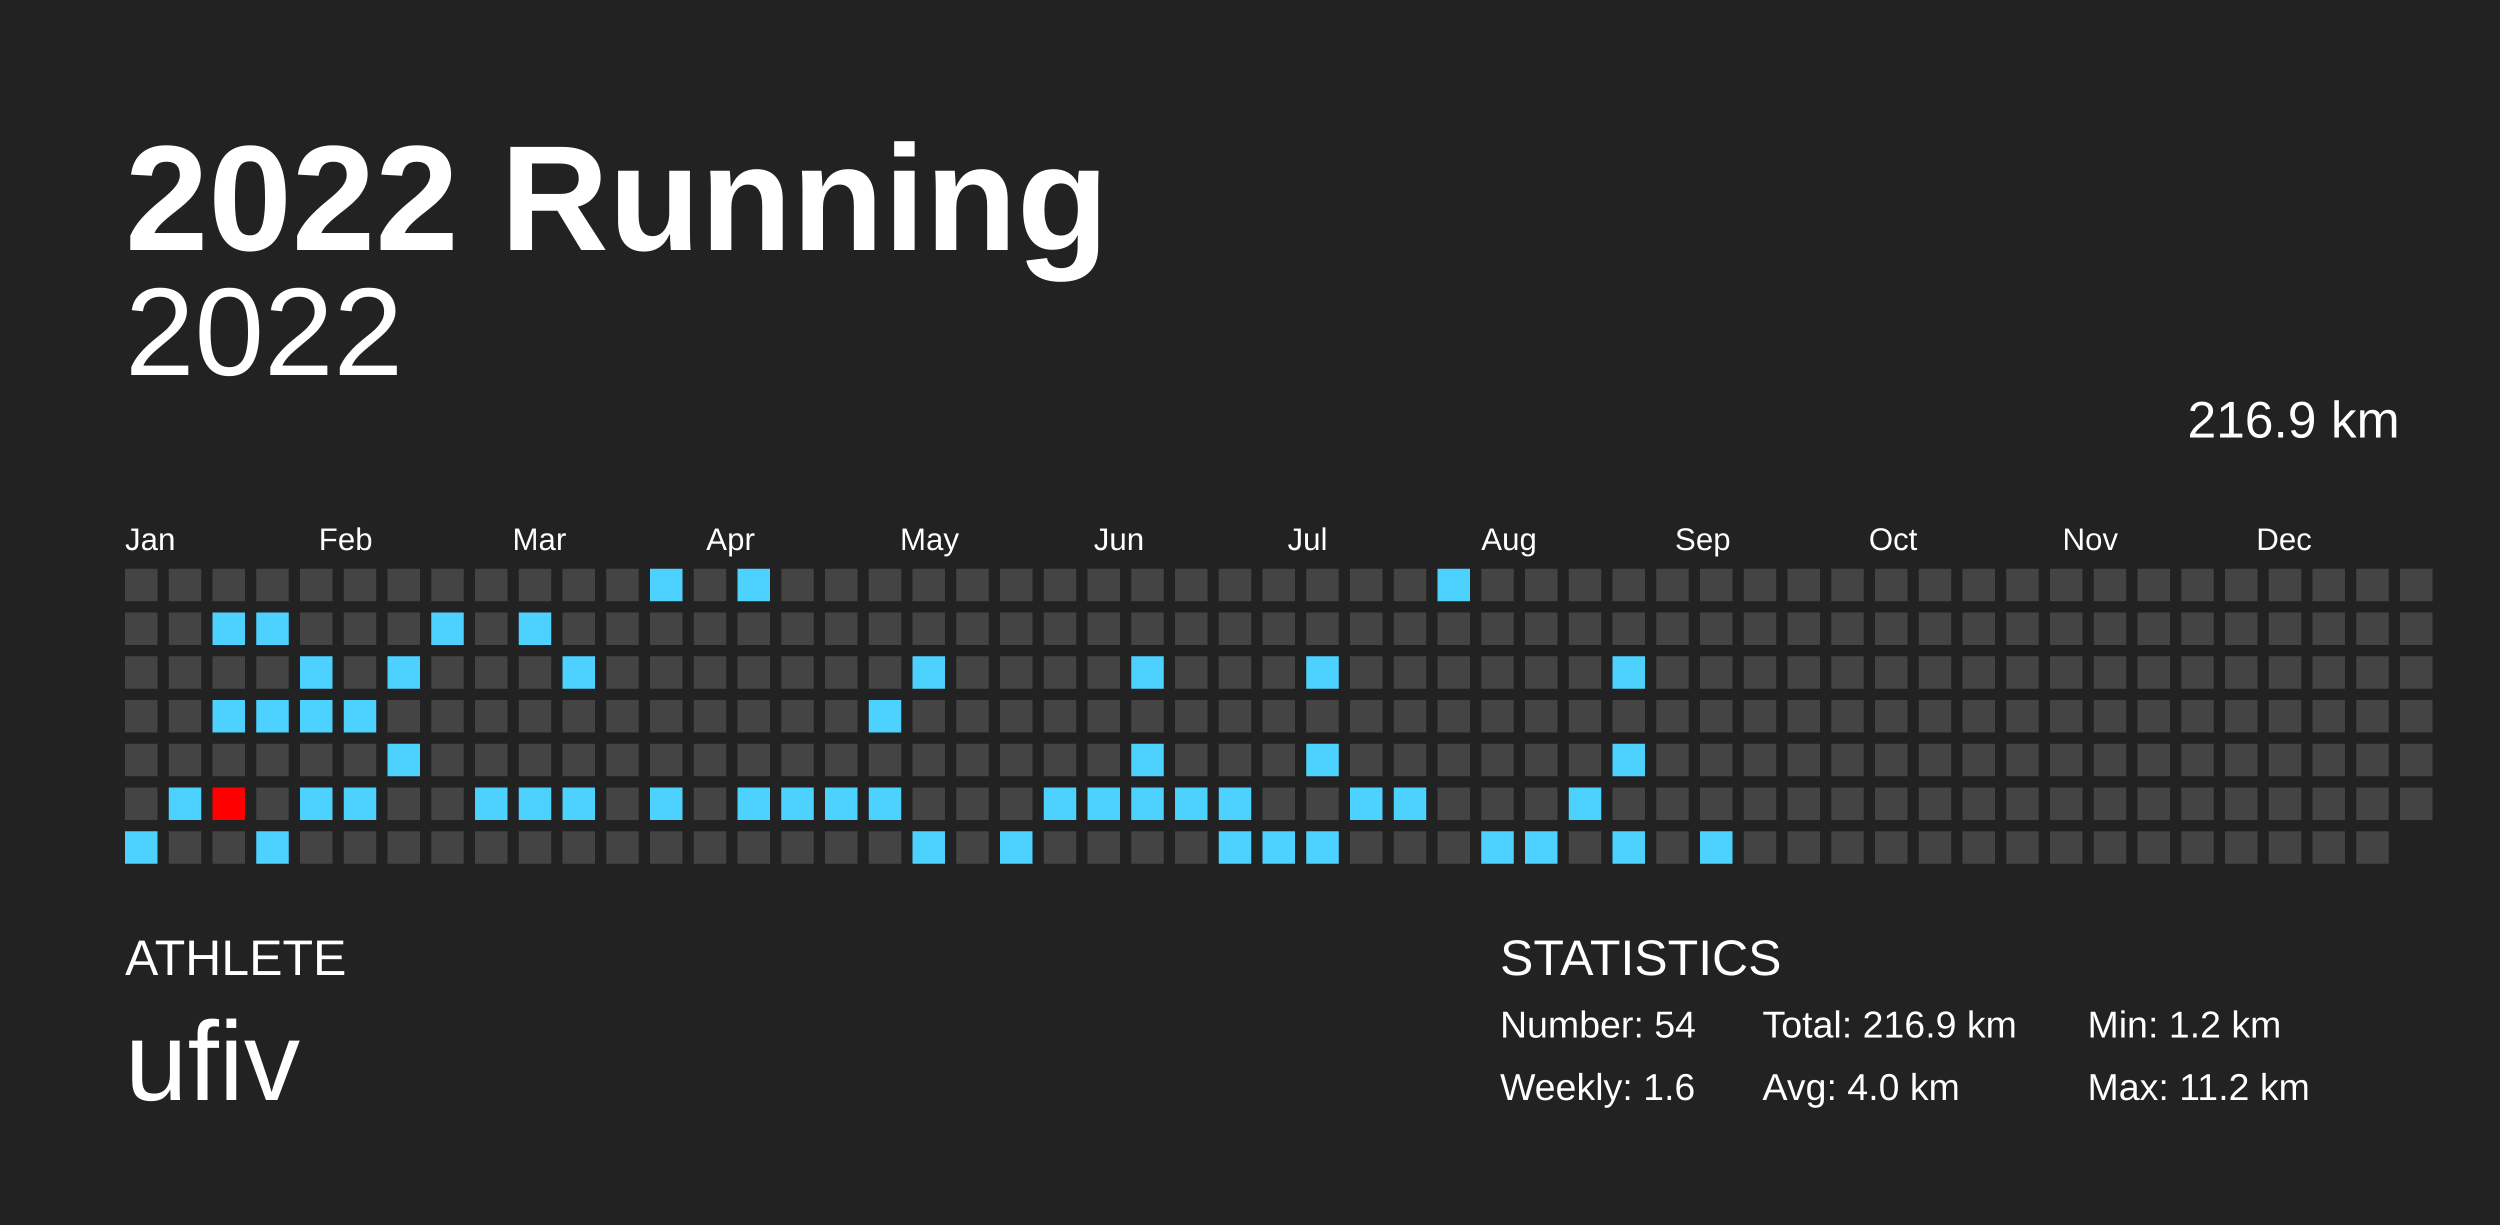
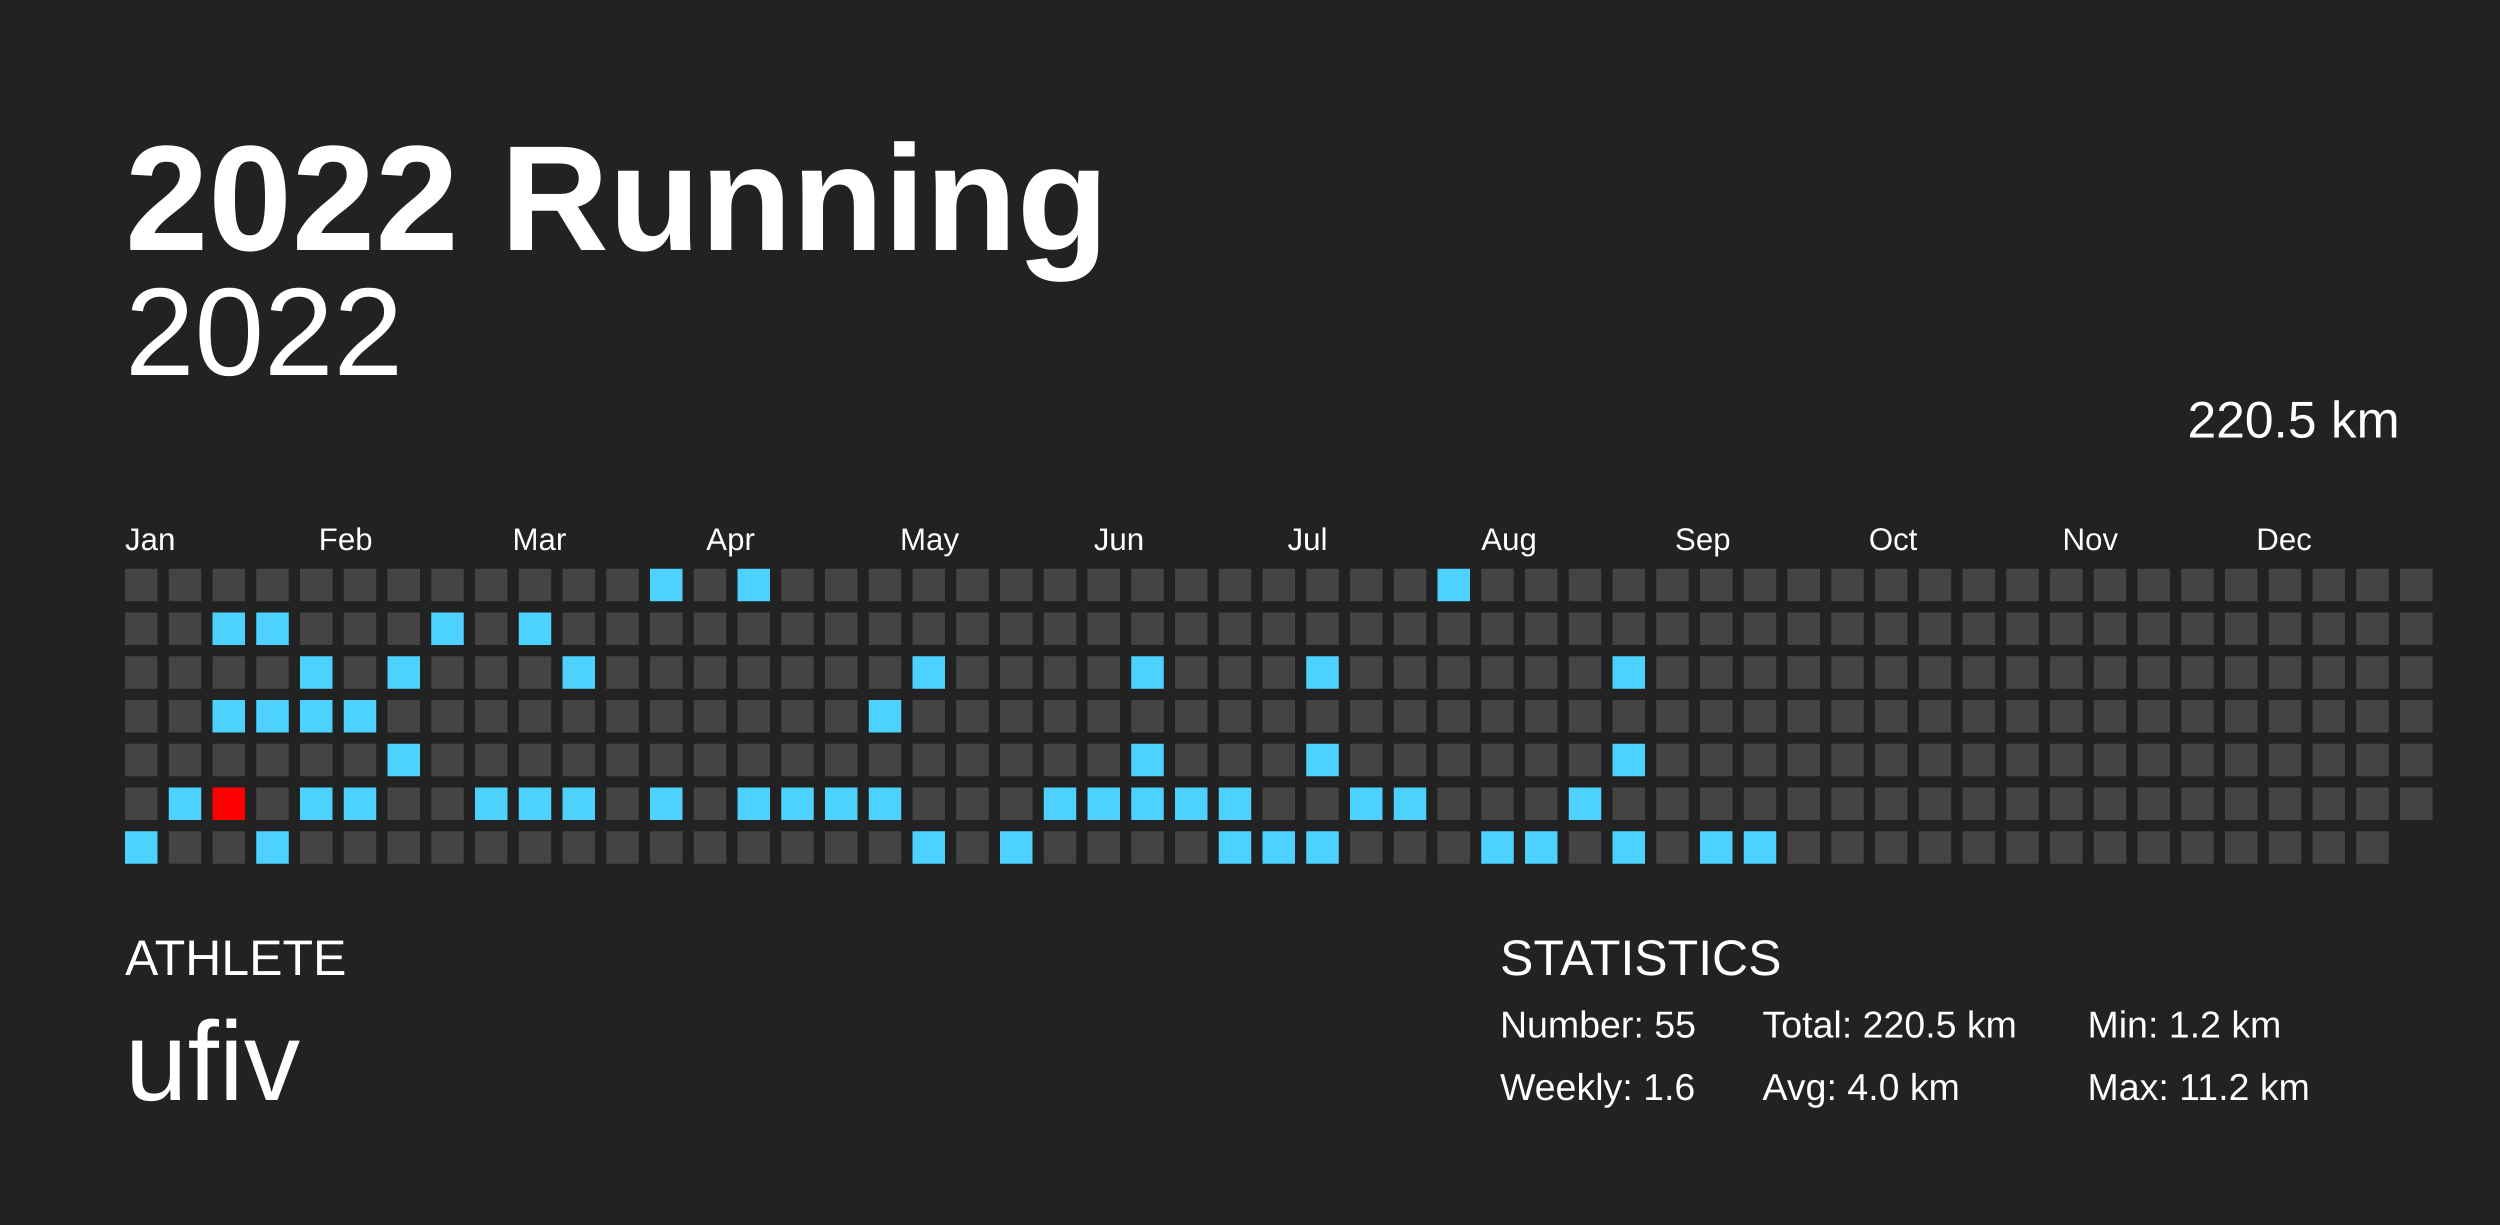
<svg xmlns="http://www.w3.org/2000/svg" baseProfile="full" height="98mm" version="1.1" viewBox="0,0,200,98" width="200mm">
  <defs />
  <rect fill="#222222" height="98" width="200" x="0" y="0" />
  <text fill="#FFFFFF" style="font-size:12px; font-family:Arial; font-weight:bold;" x="10" y="20">2022 Running</text>
  <text fill="#FFFFFF" style="font-size:4px; font-family:Arial" x="10" y="78">ATHLETE</text>
  <text fill="#FFFFFF" style="font-size:9px; font-family:Arial" x="10" y="88">ufiv</text>
  <text fill="#FFFFFF" style="font-size:4px; font-family:Arial" x="120" y="78">STATISTICS</text>
-   <text fill="#FFFFFF" style="font-size:3px; font-family:Arial" x="120" y="83">Number: 54</text>
+   <text fill="#FFFFFF" style="font-size:3px; font-family:Arial" x="120" y="83">Number: 55</text>
  <text fill="#FFFFFF" style="font-size:3px; font-family:Arial" x="120" y="88">Weekly: 1.6</text>
-   <text fill="#FFFFFF" style="font-size:3px; font-family:Arial" x="141" y="83">Total: 216.9 km</text>
+   <text fill="#FFFFFF" style="font-size:3px; font-family:Arial" x="141" y="83">Total: 220.5 km</text>
  <text fill="#FFFFFF" style="font-size:3px; font-family:Arial" x="141" y="88">Avg: 4.0 km</text>
  <text fill="#FFFFFF" style="font-size:3px; font-family:Arial" x="167" y="83">Min: 1.2 km</text>
  <text fill="#FFFFFF" style="font-size:3px; font-family:Arial" x="167" y="88">Max: 11.2 km</text>
  <text alignment-baseline="hanging" fill="#FFFFFF" style="font-size:10.0px; font-family:Arial;" x="10" y="30">2022</text>
-   <text alignment-baseline="hanging" fill="#FFFFFF" style="font-size:4.125px; font-family:Arial;" x="175" y="35">216.9 km</text>
+   <text alignment-baseline="hanging" fill="#FFFFFF" style="font-size:4.125px; font-family:Arial;" x="175" y="35">220.5 km</text>
  <text fill="#FFFFFF" style="font-size:2.5px; font-family:Arial" x="10.0" y="44">Jan</text>
  <text fill="#FFFFFF" style="font-size:2.5px; font-family:Arial" x="25.5" y="44">Feb</text>
  <text fill="#FFFFFF" style="font-size:2.5px; font-family:Arial" x="41.0" y="44">Mar</text>
  <text fill="#FFFFFF" style="font-size:2.5px; font-family:Arial" x="56.5" y="44">Apr</text>
  <text fill="#FFFFFF" style="font-size:2.5px; font-family:Arial" x="72.0" y="44">May</text>
  <text fill="#FFFFFF" style="font-size:2.5px; font-family:Arial" x="87.5" y="44">Jun</text>
  <text fill="#FFFFFF" style="font-size:2.5px; font-family:Arial" x="103.0" y="44">Jul</text>
  <text fill="#FFFFFF" style="font-size:2.5px; font-family:Arial" x="118.5" y="44">Aug</text>
  <text fill="#FFFFFF" style="font-size:2.5px; font-family:Arial" x="134.0" y="44">Sep</text>
  <text fill="#FFFFFF" style="font-size:2.5px; font-family:Arial" x="149.5" y="44">Oct</text>
  <text fill="#FFFFFF" style="font-size:2.5px; font-family:Arial" x="165.0" y="44">Nov</text>
  <text fill="#FFFFFF" style="font-size:2.5px; font-family:Arial" x="180.5" y="44">Dec</text>
  <rect fill="#444444" height="2.6" width="2.6" x="10.0" y="45.5" />
  <rect fill="#444444" height="2.6" width="2.6" x="10.0" y="49.0" />
  <rect fill="#444444" height="2.6" width="2.6" x="10.0" y="52.5" />
  <rect fill="#444444" height="2.6" width="2.6" x="10.0" y="56.0" />
  <rect fill="#444444" height="2.6" width="2.6" x="10.0" y="59.5" />
  <rect fill="#444444" height="2.6" width="2.6" x="10.0" y="63.0" />
  <rect fill="#4dd2ff" height="2.6" width="2.6" x="10.0" y="66.5" />
  <rect fill="#444444" height="2.6" width="2.6" x="13.5" y="45.5" />
  <rect fill="#444444" height="2.6" width="2.6" x="13.5" y="49.0" />
  <rect fill="#444444" height="2.6" width="2.6" x="13.5" y="52.5" />
  <rect fill="#444444" height="2.6" width="2.6" x="13.5" y="56.0" />
  <rect fill="#444444" height="2.6" width="2.6" x="13.5" y="59.5" />
  <rect fill="#4dd2ff" height="2.6" width="2.6" x="13.5" y="63.0" />
  <rect fill="#444444" height="2.6" width="2.6" x="13.5" y="66.5" />
  <rect fill="#444444" height="2.6" width="2.6" x="17.0" y="45.5" />
  <rect fill="#4dd2ff" height="2.6" width="2.6" x="17.0" y="49.0" />
  <rect fill="#444444" height="2.6" width="2.6" x="17.0" y="52.5" />
  <rect fill="#4dd2ff" height="2.6" width="2.6" x="17.0" y="56.0" />
  <rect fill="#444444" height="2.6" width="2.6" x="17.0" y="59.5" />
  <rect fill="#ff0000" height="2.6" width="2.6" x="17.0" y="63.0" />
  <rect fill="#444444" height="2.6" width="2.6" x="17.0" y="66.5" />
  <rect fill="#444444" height="2.6" width="2.6" x="20.5" y="45.5" />
  <rect fill="#4dd2ff" height="2.6" width="2.6" x="20.5" y="49.0" />
  <rect fill="#444444" height="2.6" width="2.6" x="20.5" y="52.5" />
  <rect fill="#4dd2ff" height="2.6" width="2.6" x="20.5" y="56.0" />
  <rect fill="#444444" height="2.6" width="2.6" x="20.5" y="59.5" />
  <rect fill="#444444" height="2.6" width="2.6" x="20.5" y="63.0" />
  <rect fill="#4dd2ff" height="2.6" width="2.6" x="20.5" y="66.5" />
  <rect fill="#444444" height="2.6" width="2.6" x="24.0" y="45.5" />
  <rect fill="#444444" height="2.6" width="2.6" x="24.0" y="49.0" />
  <rect fill="#4dd2ff" height="2.6" width="2.6" x="24.0" y="52.5" />
  <rect fill="#4dd2ff" height="2.6" width="2.6" x="24.0" y="56.0" />
  <rect fill="#444444" height="2.6" width="2.6" x="24.0" y="59.5" />
  <rect fill="#4dd2ff" height="2.6" width="2.6" x="24.0" y="63.0" />
  <rect fill="#444444" height="2.6" width="2.6" x="24.0" y="66.5" />
  <rect fill="#444444" height="2.6" width="2.6" x="27.5" y="45.5" />
  <rect fill="#444444" height="2.6" width="2.6" x="27.5" y="49.0" />
  <rect fill="#444444" height="2.6" width="2.6" x="27.5" y="52.5" />
  <rect fill="#4dd2ff" height="2.6" width="2.6" x="27.5" y="56.0" />
  <rect fill="#444444" height="2.6" width="2.6" x="27.5" y="59.5" />
  <rect fill="#4dd2ff" height="2.6" width="2.6" x="27.5" y="63.0" />
  <rect fill="#444444" height="2.6" width="2.6" x="27.5" y="66.5" />
  <rect fill="#444444" height="2.6" width="2.6" x="31.0" y="45.5" />
  <rect fill="#444444" height="2.6" width="2.6" x="31.0" y="49.0" />
  <rect fill="#4dd2ff" height="2.6" width="2.6" x="31.0" y="52.5" />
  <rect fill="#444444" height="2.6" width="2.6" x="31.0" y="56.0" />
  <rect fill="#4dd2ff" height="2.6" width="2.6" x="31.0" y="59.5" />
  <rect fill="#444444" height="2.6" width="2.6" x="31.0" y="63.0" />
  <rect fill="#444444" height="2.6" width="2.6" x="31.0" y="66.5" />
  <rect fill="#444444" height="2.6" width="2.6" x="34.5" y="45.5" />
  <rect fill="#4dd2ff" height="2.6" width="2.6" x="34.5" y="49.0" />
  <rect fill="#444444" height="2.6" width="2.6" x="34.5" y="52.5" />
  <rect fill="#444444" height="2.6" width="2.6" x="34.5" y="56.0" />
  <rect fill="#444444" height="2.6" width="2.6" x="34.5" y="59.5" />
  <rect fill="#444444" height="2.6" width="2.6" x="34.5" y="63.0" />
  <rect fill="#444444" height="2.6" width="2.6" x="34.5" y="66.5" />
  <rect fill="#444444" height="2.6" width="2.6" x="38.0" y="45.5" />
  <rect fill="#444444" height="2.6" width="2.6" x="38.0" y="49.0" />
  <rect fill="#444444" height="2.6" width="2.6" x="38.0" y="52.5" />
  <rect fill="#444444" height="2.6" width="2.6" x="38.0" y="56.0" />
  <rect fill="#444444" height="2.6" width="2.6" x="38.0" y="59.5" />
  <rect fill="#4dd2ff" height="2.6" width="2.6" x="38.0" y="63.0" />
  <rect fill="#444444" height="2.6" width="2.6" x="38.0" y="66.5" />
  <rect fill="#444444" height="2.6" width="2.6" x="41.5" y="45.5" />
  <rect fill="#4dd2ff" height="2.6" width="2.6" x="41.5" y="49.0" />
  <rect fill="#444444" height="2.6" width="2.6" x="41.5" y="52.5" />
  <rect fill="#444444" height="2.6" width="2.6" x="41.5" y="56.0" />
  <rect fill="#444444" height="2.6" width="2.6" x="41.5" y="59.5" />
  <rect fill="#4dd2ff" height="2.6" width="2.6" x="41.5" y="63.0" />
  <rect fill="#444444" height="2.6" width="2.6" x="41.5" y="66.5" />
  <rect fill="#444444" height="2.6" width="2.6" x="45.0" y="45.5" />
  <rect fill="#444444" height="2.6" width="2.6" x="45.0" y="49.0" />
  <rect fill="#4dd2ff" height="2.6" width="2.6" x="45.0" y="52.5" />
  <rect fill="#444444" height="2.6" width="2.6" x="45.0" y="56.0" />
  <rect fill="#444444" height="2.6" width="2.6" x="45.0" y="59.5" />
  <rect fill="#4dd2ff" height="2.6" width="2.6" x="45.0" y="63.0" />
  <rect fill="#444444" height="2.6" width="2.6" x="45.0" y="66.5" />
  <rect fill="#444444" height="2.6" width="2.6" x="48.5" y="45.5" />
  <rect fill="#444444" height="2.6" width="2.6" x="48.5" y="49.0" />
  <rect fill="#444444" height="2.6" width="2.6" x="48.5" y="52.5" />
  <rect fill="#444444" height="2.6" width="2.6" x="48.5" y="56.0" />
  <rect fill="#444444" height="2.6" width="2.6" x="48.5" y="59.5" />
  <rect fill="#444444" height="2.6" width="2.6" x="48.5" y="63.0" />
  <rect fill="#444444" height="2.6" width="2.6" x="48.5" y="66.5" />
  <rect fill="#4dd2ff" height="2.6" width="2.6" x="52.0" y="45.5" />
  <rect fill="#444444" height="2.6" width="2.6" x="52.0" y="49.0" />
  <rect fill="#444444" height="2.6" width="2.6" x="52.0" y="52.5" />
  <rect fill="#444444" height="2.6" width="2.6" x="52.0" y="56.0" />
  <rect fill="#444444" height="2.6" width="2.6" x="52.0" y="59.5" />
  <rect fill="#4dd2ff" height="2.6" width="2.6" x="52.0" y="63.0" />
  <rect fill="#444444" height="2.6" width="2.6" x="52.0" y="66.5" />
  <rect fill="#444444" height="2.6" width="2.6" x="55.5" y="45.5" />
  <rect fill="#444444" height="2.6" width="2.6" x="55.5" y="49.0" />
  <rect fill="#444444" height="2.6" width="2.6" x="55.5" y="52.5" />
  <rect fill="#444444" height="2.6" width="2.6" x="55.5" y="56.0" />
  <rect fill="#444444" height="2.6" width="2.6" x="55.5" y="59.5" />
  <rect fill="#444444" height="2.6" width="2.6" x="55.5" y="63.0" />
  <rect fill="#444444" height="2.6" width="2.6" x="55.5" y="66.5" />
  <rect fill="#4dd2ff" height="2.6" width="2.6" x="59.0" y="45.5" />
  <rect fill="#444444" height="2.6" width="2.6" x="59.0" y="49.0" />
  <rect fill="#444444" height="2.6" width="2.6" x="59.0" y="52.5" />
  <rect fill="#444444" height="2.6" width="2.6" x="59.0" y="56.0" />
  <rect fill="#444444" height="2.6" width="2.6" x="59.0" y="59.5" />
  <rect fill="#4dd2ff" height="2.6" width="2.6" x="59.0" y="63.0" />
  <rect fill="#444444" height="2.6" width="2.6" x="59.0" y="66.5" />
  <rect fill="#444444" height="2.6" width="2.6" x="62.5" y="45.5" />
  <rect fill="#444444" height="2.6" width="2.6" x="62.5" y="49.0" />
  <rect fill="#444444" height="2.6" width="2.6" x="62.5" y="52.5" />
  <rect fill="#444444" height="2.6" width="2.6" x="62.5" y="56.0" />
  <rect fill="#444444" height="2.6" width="2.6" x="62.5" y="59.5" />
  <rect fill="#4dd2ff" height="2.6" width="2.6" x="62.5" y="63.0" />
  <rect fill="#444444" height="2.6" width="2.6" x="62.5" y="66.5" />
  <rect fill="#444444" height="2.6" width="2.6" x="66.0" y="45.5" />
  <rect fill="#444444" height="2.6" width="2.6" x="66.0" y="49.0" />
  <rect fill="#444444" height="2.6" width="2.6" x="66.0" y="52.5" />
  <rect fill="#444444" height="2.6" width="2.6" x="66.0" y="56.0" />
  <rect fill="#444444" height="2.6" width="2.6" x="66.0" y="59.5" />
  <rect fill="#4dd2ff" height="2.6" width="2.6" x="66.0" y="63.0" />
  <rect fill="#444444" height="2.6" width="2.6" x="66.0" y="66.5" />
  <rect fill="#444444" height="2.6" width="2.6" x="69.5" y="45.5" />
  <rect fill="#444444" height="2.6" width="2.6" x="69.5" y="49.0" />
  <rect fill="#444444" height="2.6" width="2.6" x="69.5" y="52.5" />
  <rect fill="#4dd2ff" height="2.6" width="2.6" x="69.5" y="56.0" />
  <rect fill="#444444" height="2.6" width="2.6" x="69.5" y="59.5" />
  <rect fill="#4dd2ff" height="2.6" width="2.6" x="69.5" y="63.0" />
  <rect fill="#444444" height="2.6" width="2.6" x="69.5" y="66.5" />
  <rect fill="#444444" height="2.6" width="2.6" x="73.0" y="45.5" />
  <rect fill="#444444" height="2.6" width="2.6" x="73.0" y="49.0" />
  <rect fill="#4dd2ff" height="2.6" width="2.6" x="73.0" y="52.5" />
  <rect fill="#444444" height="2.6" width="2.6" x="73.0" y="56.0" />
  <rect fill="#444444" height="2.6" width="2.6" x="73.0" y="59.5" />
  <rect fill="#444444" height="2.6" width="2.6" x="73.0" y="63.0" />
  <rect fill="#4dd2ff" height="2.6" width="2.6" x="73.0" y="66.5" />
  <rect fill="#444444" height="2.6" width="2.6" x="76.5" y="45.5" />
  <rect fill="#444444" height="2.6" width="2.6" x="76.5" y="49.0" />
  <rect fill="#444444" height="2.6" width="2.6" x="76.5" y="52.5" />
  <rect fill="#444444" height="2.6" width="2.6" x="76.5" y="56.0" />
  <rect fill="#444444" height="2.6" width="2.6" x="76.5" y="59.5" />
  <rect fill="#444444" height="2.6" width="2.6" x="76.5" y="63.0" />
  <rect fill="#444444" height="2.6" width="2.6" x="76.5" y="66.5" />
  <rect fill="#444444" height="2.6" width="2.6" x="80.0" y="45.5" />
  <rect fill="#444444" height="2.6" width="2.6" x="80.0" y="49.0" />
  <rect fill="#444444" height="2.6" width="2.6" x="80.0" y="52.5" />
  <rect fill="#444444" height="2.6" width="2.6" x="80.0" y="56.0" />
  <rect fill="#444444" height="2.6" width="2.6" x="80.0" y="59.5" />
  <rect fill="#444444" height="2.6" width="2.6" x="80.0" y="63.0" />
  <rect fill="#4dd2ff" height="2.6" width="2.6" x="80.0" y="66.5" />
  <rect fill="#444444" height="2.6" width="2.6" x="83.5" y="45.5" />
  <rect fill="#444444" height="2.6" width="2.6" x="83.5" y="49.0" />
  <rect fill="#444444" height="2.6" width="2.6" x="83.5" y="52.5" />
  <rect fill="#444444" height="2.6" width="2.6" x="83.5" y="56.0" />
  <rect fill="#444444" height="2.6" width="2.6" x="83.5" y="59.5" />
  <rect fill="#4dd2ff" height="2.6" width="2.6" x="83.5" y="63.0" />
  <rect fill="#444444" height="2.6" width="2.6" x="83.5" y="66.5" />
  <rect fill="#444444" height="2.6" width="2.6" x="87.0" y="45.5" />
  <rect fill="#444444" height="2.6" width="2.6" x="87.0" y="49.0" />
  <rect fill="#444444" height="2.6" width="2.6" x="87.0" y="52.5" />
  <rect fill="#444444" height="2.6" width="2.6" x="87.0" y="56.0" />
  <rect fill="#444444" height="2.6" width="2.6" x="87.0" y="59.5" />
  <rect fill="#4dd2ff" height="2.6" width="2.6" x="87.0" y="63.0" />
  <rect fill="#444444" height="2.6" width="2.6" x="87.0" y="66.5" />
  <rect fill="#444444" height="2.6" width="2.6" x="90.5" y="45.5" />
  <rect fill="#444444" height="2.6" width="2.6" x="90.5" y="49.0" />
  <rect fill="#4dd2ff" height="2.6" width="2.6" x="90.5" y="52.5" />
  <rect fill="#444444" height="2.6" width="2.6" x="90.5" y="56.0" />
  <rect fill="#4dd2ff" height="2.6" width="2.6" x="90.5" y="59.5" />
  <rect fill="#4dd2ff" height="2.6" width="2.6" x="90.5" y="63.0" />
  <rect fill="#444444" height="2.6" width="2.6" x="90.5" y="66.5" />
  <rect fill="#444444" height="2.6" width="2.6" x="94.0" y="45.5" />
  <rect fill="#444444" height="2.6" width="2.6" x="94.0" y="49.0" />
  <rect fill="#444444" height="2.6" width="2.6" x="94.0" y="52.5" />
  <rect fill="#444444" height="2.6" width="2.6" x="94.0" y="56.0" />
  <rect fill="#444444" height="2.6" width="2.6" x="94.0" y="59.5" />
  <rect fill="#4dd2ff" height="2.6" width="2.6" x="94.0" y="63.0" />
  <rect fill="#444444" height="2.6" width="2.6" x="94.0" y="66.5" />
  <rect fill="#444444" height="2.6" width="2.6" x="97.5" y="45.5" />
  <rect fill="#444444" height="2.6" width="2.6" x="97.5" y="49.0" />
  <rect fill="#444444" height="2.6" width="2.6" x="97.5" y="52.5" />
  <rect fill="#444444" height="2.6" width="2.6" x="97.5" y="56.0" />
  <rect fill="#444444" height="2.6" width="2.6" x="97.5" y="59.5" />
  <rect fill="#4dd2ff" height="2.6" width="2.6" x="97.5" y="63.0" />
  <rect fill="#4dd2ff" height="2.6" width="2.6" x="97.5" y="66.5" />
  <rect fill="#444444" height="2.6" width="2.6" x="101.0" y="45.5" />
  <rect fill="#444444" height="2.6" width="2.6" x="101.0" y="49.0" />
  <rect fill="#444444" height="2.6" width="2.6" x="101.0" y="52.5" />
  <rect fill="#444444" height="2.6" width="2.6" x="101.0" y="56.0" />
  <rect fill="#444444" height="2.6" width="2.6" x="101.0" y="59.5" />
  <rect fill="#444444" height="2.6" width="2.6" x="101.0" y="63.0" />
  <rect fill="#4dd2ff" height="2.6" width="2.6" x="101.0" y="66.5" />
  <rect fill="#444444" height="2.6" width="2.6" x="104.5" y="45.5" />
  <rect fill="#444444" height="2.6" width="2.6" x="104.5" y="49.0" />
  <rect fill="#4dd2ff" height="2.6" width="2.6" x="104.5" y="52.5" />
  <rect fill="#444444" height="2.6" width="2.6" x="104.5" y="56.0" />
  <rect fill="#4dd2ff" height="2.6" width="2.6" x="104.5" y="59.5" />
  <rect fill="#444444" height="2.6" width="2.6" x="104.5" y="63.0" />
  <rect fill="#4dd2ff" height="2.6" width="2.6" x="104.5" y="66.5" />
  <rect fill="#444444" height="2.6" width="2.6" x="108.0" y="45.5" />
  <rect fill="#444444" height="2.6" width="2.6" x="108.0" y="49.0" />
  <rect fill="#444444" height="2.6" width="2.6" x="108.0" y="52.5" />
  <rect fill="#444444" height="2.6" width="2.6" x="108.0" y="56.0" />
  <rect fill="#444444" height="2.6" width="2.6" x="108.0" y="59.5" />
  <rect fill="#4dd2ff" height="2.6" width="2.6" x="108.0" y="63.0" />
  <rect fill="#444444" height="2.6" width="2.6" x="108.0" y="66.5" />
  <rect fill="#444444" height="2.6" width="2.6" x="111.5" y="45.5" />
  <rect fill="#444444" height="2.6" width="2.6" x="111.5" y="49.0" />
  <rect fill="#444444" height="2.6" width="2.6" x="111.5" y="52.5" />
  <rect fill="#444444" height="2.6" width="2.6" x="111.5" y="56.0" />
  <rect fill="#444444" height="2.6" width="2.6" x="111.5" y="59.5" />
  <rect fill="#4dd2ff" height="2.6" width="2.6" x="111.5" y="63.0" />
  <rect fill="#444444" height="2.6" width="2.6" x="111.5" y="66.5" />
  <rect fill="#4dd2ff" height="2.6" width="2.6" x="115.0" y="45.5" />
  <rect fill="#444444" height="2.6" width="2.6" x="115.0" y="49.0" />
  <rect fill="#444444" height="2.6" width="2.6" x="115.0" y="52.5" />
  <rect fill="#444444" height="2.6" width="2.6" x="115.0" y="56.0" />
  <rect fill="#444444" height="2.6" width="2.6" x="115.0" y="59.5" />
  <rect fill="#444444" height="2.6" width="2.6" x="115.0" y="63.0" />
  <rect fill="#444444" height="2.6" width="2.6" x="115.0" y="66.5" />
  <rect fill="#444444" height="2.6" width="2.6" x="118.5" y="45.5" />
  <rect fill="#444444" height="2.6" width="2.6" x="118.5" y="49.0" />
  <rect fill="#444444" height="2.6" width="2.6" x="118.5" y="52.5" />
  <rect fill="#444444" height="2.6" width="2.6" x="118.5" y="56.0" />
  <rect fill="#444444" height="2.6" width="2.6" x="118.5" y="59.5" />
  <rect fill="#444444" height="2.6" width="2.6" x="118.5" y="63.0" />
  <rect fill="#4dd2ff" height="2.6" width="2.6" x="118.5" y="66.5" />
  <rect fill="#444444" height="2.6" width="2.6" x="122.0" y="45.5" />
  <rect fill="#444444" height="2.6" width="2.6" x="122.0" y="49.0" />
  <rect fill="#444444" height="2.6" width="2.6" x="122.0" y="52.5" />
  <rect fill="#444444" height="2.6" width="2.6" x="122.0" y="56.0" />
  <rect fill="#444444" height="2.6" width="2.6" x="122.0" y="59.5" />
  <rect fill="#444444" height="2.6" width="2.6" x="122.0" y="63.0" />
  <rect fill="#4dd2ff" height="2.6" width="2.6" x="122.0" y="66.5" />
  <rect fill="#444444" height="2.6" width="2.6" x="125.5" y="45.5" />
  <rect fill="#444444" height="2.6" width="2.6" x="125.5" y="49.0" />
  <rect fill="#444444" height="2.6" width="2.6" x="125.5" y="52.5" />
  <rect fill="#444444" height="2.6" width="2.6" x="125.5" y="56.0" />
  <rect fill="#444444" height="2.6" width="2.6" x="125.5" y="59.5" />
  <rect fill="#4dd2ff" height="2.6" width="2.6" x="125.5" y="63.0" />
  <rect fill="#444444" height="2.6" width="2.6" x="125.5" y="66.5" />
  <rect fill="#444444" height="2.6" width="2.6" x="129.0" y="45.5" />
  <rect fill="#444444" height="2.6" width="2.6" x="129.0" y="49.0" />
  <rect fill="#4dd2ff" height="2.6" width="2.6" x="129.0" y="52.5" />
  <rect fill="#444444" height="2.6" width="2.6" x="129.0" y="56.0" />
  <rect fill="#4dd2ff" height="2.6" width="2.6" x="129.0" y="59.5" />
  <rect fill="#444444" height="2.6" width="2.6" x="129.0" y="63.0" />
  <rect fill="#4dd2ff" height="2.6" width="2.6" x="129.0" y="66.5" />
  <rect fill="#444444" height="2.6" width="2.6" x="132.5" y="45.5" />
  <rect fill="#444444" height="2.6" width="2.6" x="132.5" y="49.0" />
  <rect fill="#444444" height="2.6" width="2.6" x="132.5" y="52.5" />
  <rect fill="#444444" height="2.6" width="2.6" x="132.5" y="56.0" />
  <rect fill="#444444" height="2.6" width="2.6" x="132.5" y="59.5" />
  <rect fill="#444444" height="2.6" width="2.6" x="132.5" y="63.0" />
  <rect fill="#444444" height="2.6" width="2.6" x="132.5" y="66.5" />
  <rect fill="#444444" height="2.6" width="2.6" x="136.0" y="45.5" />
  <rect fill="#444444" height="2.6" width="2.6" x="136.0" y="49.0" />
  <rect fill="#444444" height="2.6" width="2.6" x="136.0" y="52.5" />
  <rect fill="#444444" height="2.6" width="2.6" x="136.0" y="56.0" />
  <rect fill="#444444" height="2.6" width="2.6" x="136.0" y="59.5" />
  <rect fill="#444444" height="2.6" width="2.6" x="136.0" y="63.0" />
  <rect fill="#4dd2ff" height="2.6" width="2.6" x="136.0" y="66.5" />
  <rect fill="#444444" height="2.6" width="2.6" x="139.5" y="45.5" />
  <rect fill="#444444" height="2.6" width="2.6" x="139.5" y="49.0" />
  <rect fill="#444444" height="2.6" width="2.6" x="139.5" y="52.5" />
  <rect fill="#444444" height="2.6" width="2.6" x="139.5" y="56.0" />
  <rect fill="#444444" height="2.6" width="2.6" x="139.5" y="59.5" />
  <rect fill="#444444" height="2.6" width="2.6" x="139.5" y="63.0" />
-   <rect fill="#444444" height="2.6" width="2.6" x="139.5" y="66.5" />
+   <rect fill="#4dd2ff" height="2.6" width="2.6" x="139.5" y="66.5" />
  <rect fill="#444444" height="2.6" width="2.6" x="143.0" y="45.5" />
  <rect fill="#444444" height="2.6" width="2.6" x="143.0" y="49.0" />
  <rect fill="#444444" height="2.6" width="2.6" x="143.0" y="52.5" />
  <rect fill="#444444" height="2.6" width="2.6" x="143.0" y="56.0" />
  <rect fill="#444444" height="2.6" width="2.6" x="143.0" y="59.5" />
  <rect fill="#444444" height="2.6" width="2.6" x="143.0" y="63.0" />
  <rect fill="#444444" height="2.6" width="2.6" x="143.0" y="66.5" />
  <rect fill="#444444" height="2.6" width="2.6" x="146.5" y="45.5" />
  <rect fill="#444444" height="2.6" width="2.6" x="146.5" y="49.0" />
  <rect fill="#444444" height="2.6" width="2.6" x="146.5" y="52.5" />
  <rect fill="#444444" height="2.6" width="2.6" x="146.5" y="56.0" />
  <rect fill="#444444" height="2.6" width="2.6" x="146.5" y="59.5" />
  <rect fill="#444444" height="2.6" width="2.6" x="146.5" y="63.0" />
  <rect fill="#444444" height="2.6" width="2.6" x="146.5" y="66.5" />
  <rect fill="#444444" height="2.6" width="2.6" x="150.0" y="45.5" />
  <rect fill="#444444" height="2.6" width="2.6" x="150.0" y="49.0" />
  <rect fill="#444444" height="2.6" width="2.6" x="150.0" y="52.5" />
  <rect fill="#444444" height="2.6" width="2.6" x="150.0" y="56.0" />
  <rect fill="#444444" height="2.6" width="2.6" x="150.0" y="59.5" />
  <rect fill="#444444" height="2.6" width="2.6" x="150.0" y="63.0" />
  <rect fill="#444444" height="2.6" width="2.6" x="150.0" y="66.5" />
  <rect fill="#444444" height="2.6" width="2.6" x="153.5" y="45.5" />
  <rect fill="#444444" height="2.6" width="2.6" x="153.5" y="49.0" />
  <rect fill="#444444" height="2.6" width="2.6" x="153.5" y="52.5" />
  <rect fill="#444444" height="2.6" width="2.6" x="153.5" y="56.0" />
  <rect fill="#444444" height="2.6" width="2.6" x="153.5" y="59.5" />
  <rect fill="#444444" height="2.6" width="2.6" x="153.5" y="63.0" />
  <rect fill="#444444" height="2.6" width="2.6" x="153.5" y="66.5" />
  <rect fill="#444444" height="2.6" width="2.6" x="157.0" y="45.5" />
  <rect fill="#444444" height="2.6" width="2.6" x="157.0" y="49.0" />
  <rect fill="#444444" height="2.6" width="2.6" x="157.0" y="52.5" />
  <rect fill="#444444" height="2.6" width="2.6" x="157.0" y="56.0" />
  <rect fill="#444444" height="2.6" width="2.6" x="157.0" y="59.5" />
  <rect fill="#444444" height="2.6" width="2.6" x="157.0" y="63.0" />
  <rect fill="#444444" height="2.6" width="2.6" x="157.0" y="66.5" />
  <rect fill="#444444" height="2.6" width="2.6" x="160.5" y="45.5" />
  <rect fill="#444444" height="2.6" width="2.6" x="160.5" y="49.0" />
  <rect fill="#444444" height="2.6" width="2.6" x="160.5" y="52.5" />
  <rect fill="#444444" height="2.6" width="2.6" x="160.5" y="56.0" />
  <rect fill="#444444" height="2.6" width="2.6" x="160.5" y="59.5" />
  <rect fill="#444444" height="2.6" width="2.6" x="160.5" y="63.0" />
  <rect fill="#444444" height="2.6" width="2.6" x="160.5" y="66.5" />
  <rect fill="#444444" height="2.6" width="2.6" x="164.0" y="45.5" />
  <rect fill="#444444" height="2.6" width="2.6" x="164.0" y="49.0" />
  <rect fill="#444444" height="2.6" width="2.6" x="164.0" y="52.5" />
  <rect fill="#444444" height="2.6" width="2.6" x="164.0" y="56.0" />
  <rect fill="#444444" height="2.6" width="2.6" x="164.0" y="59.5" />
  <rect fill="#444444" height="2.6" width="2.6" x="164.0" y="63.0" />
  <rect fill="#444444" height="2.6" width="2.6" x="164.0" y="66.5" />
  <rect fill="#444444" height="2.6" width="2.6" x="167.5" y="45.5" />
  <rect fill="#444444" height="2.6" width="2.6" x="167.5" y="49.0" />
  <rect fill="#444444" height="2.6" width="2.6" x="167.5" y="52.5" />
  <rect fill="#444444" height="2.6" width="2.6" x="167.5" y="56.0" />
  <rect fill="#444444" height="2.6" width="2.6" x="167.5" y="59.5" />
  <rect fill="#444444" height="2.6" width="2.6" x="167.5" y="63.0" />
  <rect fill="#444444" height="2.6" width="2.6" x="167.5" y="66.5" />
  <rect fill="#444444" height="2.6" width="2.6" x="171.0" y="45.5" />
  <rect fill="#444444" height="2.6" width="2.6" x="171.0" y="49.0" />
  <rect fill="#444444" height="2.6" width="2.6" x="171.0" y="52.5" />
  <rect fill="#444444" height="2.6" width="2.6" x="171.0" y="56.0" />
  <rect fill="#444444" height="2.6" width="2.6" x="171.0" y="59.5" />
  <rect fill="#444444" height="2.6" width="2.6" x="171.0" y="63.0" />
  <rect fill="#444444" height="2.6" width="2.6" x="171.0" y="66.5" />
  <rect fill="#444444" height="2.6" width="2.6" x="174.5" y="45.5" />
  <rect fill="#444444" height="2.6" width="2.6" x="174.5" y="49.0" />
  <rect fill="#444444" height="2.6" width="2.6" x="174.5" y="52.5" />
  <rect fill="#444444" height="2.6" width="2.6" x="174.5" y="56.0" />
  <rect fill="#444444" height="2.6" width="2.6" x="174.5" y="59.5" />
  <rect fill="#444444" height="2.6" width="2.6" x="174.5" y="63.0" />
  <rect fill="#444444" height="2.6" width="2.6" x="174.5" y="66.5" />
  <rect fill="#444444" height="2.6" width="2.6" x="178.0" y="45.5" />
  <rect fill="#444444" height="2.6" width="2.6" x="178.0" y="49.0" />
  <rect fill="#444444" height="2.6" width="2.6" x="178.0" y="52.5" />
  <rect fill="#444444" height="2.6" width="2.6" x="178.0" y="56.0" />
  <rect fill="#444444" height="2.6" width="2.6" x="178.0" y="59.5" />
  <rect fill="#444444" height="2.6" width="2.6" x="178.0" y="63.0" />
  <rect fill="#444444" height="2.6" width="2.6" x="178.0" y="66.5" />
  <rect fill="#444444" height="2.6" width="2.6" x="181.5" y="45.5" />
  <rect fill="#444444" height="2.6" width="2.6" x="181.5" y="49.0" />
  <rect fill="#444444" height="2.6" width="2.6" x="181.5" y="52.5" />
  <rect fill="#444444" height="2.6" width="2.6" x="181.5" y="56.0" />
  <rect fill="#444444" height="2.6" width="2.6" x="181.5" y="59.5" />
  <rect fill="#444444" height="2.6" width="2.6" x="181.5" y="63.0" />
  <rect fill="#444444" height="2.6" width="2.6" x="181.5" y="66.5" />
  <rect fill="#444444" height="2.6" width="2.6" x="185.0" y="45.5" />
  <rect fill="#444444" height="2.6" width="2.6" x="185.0" y="49.0" />
  <rect fill="#444444" height="2.6" width="2.6" x="185.0" y="52.5" />
  <rect fill="#444444" height="2.6" width="2.6" x="185.0" y="56.0" />
  <rect fill="#444444" height="2.6" width="2.6" x="185.0" y="59.5" />
  <rect fill="#444444" height="2.6" width="2.6" x="185.0" y="63.0" />
  <rect fill="#444444" height="2.6" width="2.6" x="185.0" y="66.5" />
  <rect fill="#444444" height="2.6" width="2.6" x="188.5" y="45.5" />
  <rect fill="#444444" height="2.6" width="2.6" x="188.5" y="49.0" />
  <rect fill="#444444" height="2.6" width="2.6" x="188.5" y="52.5" />
  <rect fill="#444444" height="2.6" width="2.6" x="188.5" y="56.0" />
  <rect fill="#444444" height="2.6" width="2.6" x="188.5" y="59.5" />
  <rect fill="#444444" height="2.6" width="2.6" x="188.5" y="63.0" />
  <rect fill="#444444" height="2.6" width="2.6" x="188.5" y="66.5" />
  <rect fill="#444444" height="2.6" width="2.6" x="192.0" y="45.5" />
  <rect fill="#444444" height="2.6" width="2.6" x="192.0" y="49.0" />
  <rect fill="#444444" height="2.6" width="2.6" x="192.0" y="52.5" />
  <rect fill="#444444" height="2.6" width="2.6" x="192.0" y="56.0" />
  <rect fill="#444444" height="2.6" width="2.6" x="192.0" y="59.5" />
  <rect fill="#444444" height="2.6" width="2.6" x="192.0" y="63.0" />
</svg>
